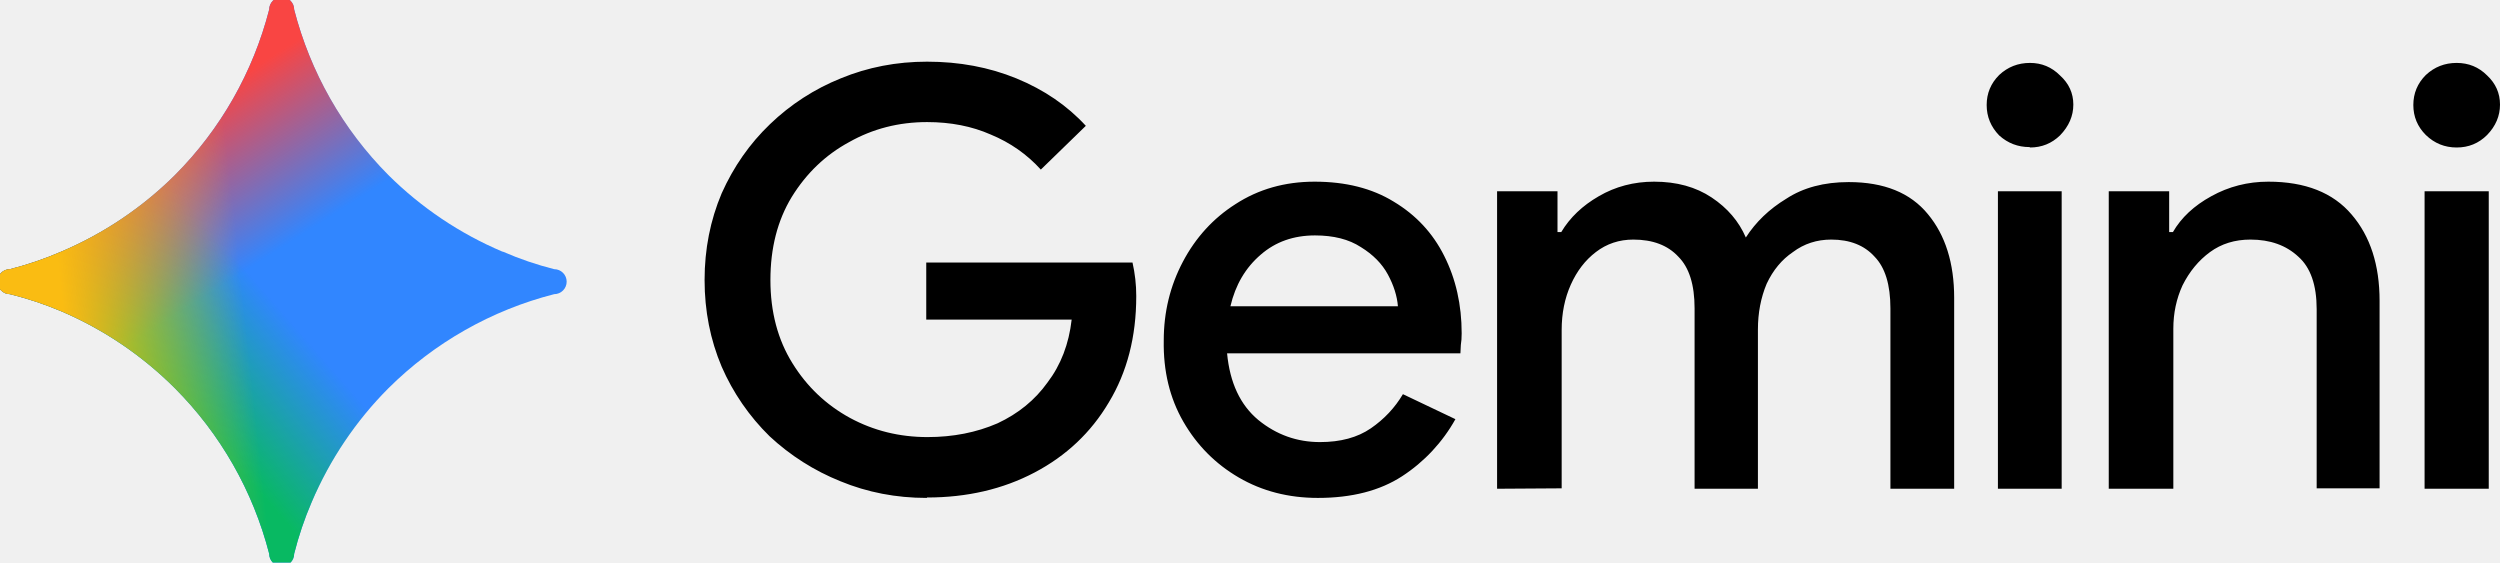
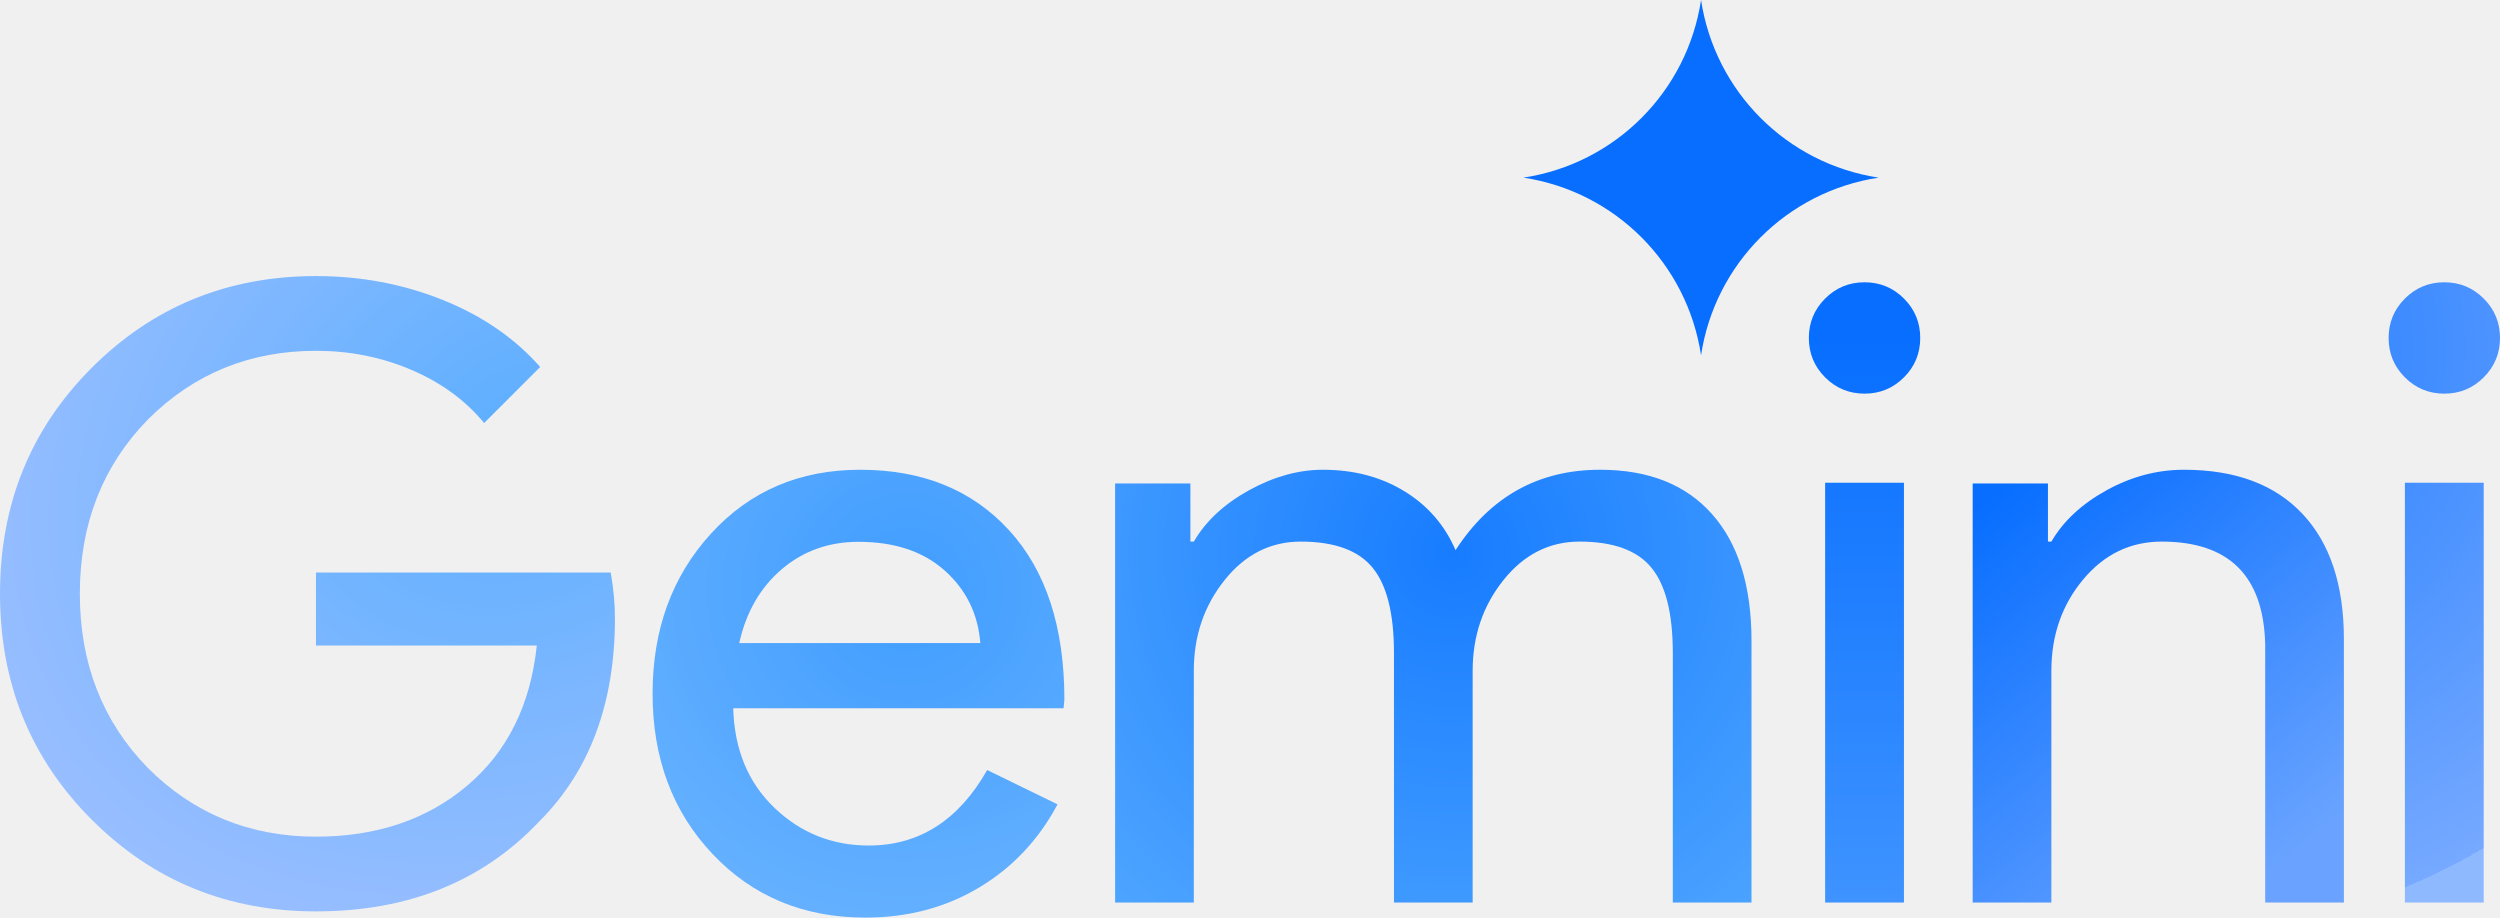
- <svg xmlns="http://www.w3.org/2000/svg" fill="none" viewBox="0 0 600 135">
-   <g clip-path="url(#devicon-google-gemini-4-a)">
-     <path fill="#000" d="M589.6 35.4q-4.3 0-7.4-3-3-3-3-7.2t3-7.2q3.1-2.9 7.4-2.9t7.3 3q3.1 2.9 3.1 7t-3.1 7.3q-3 3-7.3 3m-7.7 81.9V45.9h15.4v71.4zm-75.8 0V45.9h14.5v9.8h.9q3-5.2 9.2-8.6 6.3-3.5 13.7-3.5 13.3 0 20 7.9 6.7 7.8 6.7 20.7v45H556v-43q0-8.7-4.4-12.6-4.4-4.1-11.5-4.1-5.6 0-9.7 3t-6.6 8q-2.2 4.8-2.2 10.4v38.4zm-19-82q-4.2 0-7.3-2.8-3-3.1-3-7.3t3-7.2q3.1-2.9 7.4-2.9 4.2 0 7.2 3 3.2 2.9 3.2 7t-3.2 7.4q-3 2.9-7.2 2.9m-7.7 81.9V45.9h15.3v71.4zm-120.2 0V45.9h14.5v9.8h.9q3.1-5.2 9-8.6 6-3.5 13.3-3.5 8.1 0 13.8 3.8T419 57q3.6-5.6 9.7-9.3 6.1-4 15-4 12.7 0 19 7.7Q469 59 469 71.5v45.8h-15.3V74q0-8.5-3.8-12.4-3.7-4.1-10.4-4.1-5.2 0-9.2 3-4 2.7-6.3 7.6-2.1 5-2.1 11v38.2h-15.2V74q0-8.5-3.9-12.4-3.8-4.1-10.8-4.1-5.1 0-9 3-3.8 2.9-6 7.8t-2.2 10.9v38zm-43 2.2q-10.6 0-19-4.9T284 101.2t-4.7-19.5q0-10.2 4.6-18.9T296.5 49q8.3-5.4 19-5.4 11.2 0 19 4.8 8 4.8 12.1 13 4.2 8.3 4.2 18.6 0 1.6-.2 2.8l-.1 2h-56q1 10.6 7.5 16 6.5 5.3 14.8 5.3 7.4 0 12.2-3.3t7.7-8.2l12.6 6a39 39 0 0 1-12.8 13.7q-8 5.2-20.2 5.2m-.7-63q-7.7 0-13 4.6-5.5 4.7-7.3 12.4h40.2q-.3-3.7-2.4-7.6t-6.5-6.6q-4.3-2.8-11-2.8m-93.2 63q-11 0-20.7-4a55 55 0 0 1-17-10.8A53 53 0 0 1 173.2 88q-4.1-9.7-4.1-20.8t4.1-20.8q4.3-9.6 11.6-16.6a53 53 0 0 1 17-11q9.7-4 20.7-4 11.6 0 21.4 4 10 4.1 16.7 11.4l-10.8 10.5q-5-5.5-12-8.4-6.8-3-15.3-3-10.2 0-18.7 4.8-8.5 4.6-13.8 13.2-5.1 8.4-5.1 19.9t5.3 20q5.2 8.4 13.8 13.1 8.5 4.6 18.6 4.6 9.2 0 16.8-3.3 7.5-3.5 12-9.8 4.8-6.3 5.8-15.1h-34.9V63h49.5q.9 4 .9 8v.1q0 14.6-6.6 25.5-6.4 10.8-17.8 16.8t-25.8 6" />
-     <path fill="#3186ff" d="M120.6 60.4A87 87 0 0 1 93.2 42 87 87 0 0 1 70.6 2.3a3 3 0 0 0-6 0A87 87 0 0 1 42 42a87 87 0 0 1-27.3 18.4 81 81 0 0 1-12.3 4.2 3 3 0 0 0 0 6 82 82 0 0 1 12.3 4.1A87 87 0 0 1 42 93.2a87 87 0 0 1 22.6 39.7 3 3 0 0 0 6 0 82 82 0 0 1 4.2-12.4 87 87 0 0 1 18.4-27.3A87 87 0 0 1 133 70.6a3 3 0 0 0 0-6 80 80 0 0 1-12.3-4.2" />
-     <path fill="url(#devicon-google-gemini-5-b)" d="M120.6 60.4A87 87 0 0 1 93.2 42 87 87 0 0 1 70.6 2.3a3 3 0 0 0-6 0A87 87 0 0 1 42 42a87 87 0 0 1-27.3 18.4 81 81 0 0 1-12.3 4.2 3 3 0 0 0 0 6 82 82 0 0 1 12.3 4.1A87 87 0 0 1 42 93.2a87 87 0 0 1 22.6 39.7 3 3 0 0 0 6 0 82 82 0 0 1 4.2-12.4 87 87 0 0 1 18.4-27.3A87 87 0 0 1 133 70.6a3 3 0 0 0 0-6 80 80 0 0 1-12.3-4.2" />
-     <path fill="url(#devicon-google-gemini-6-c)" d="M120.6 60.4A87 87 0 0 1 93.2 42 87 87 0 0 1 70.6 2.3a3 3 0 0 0-6 0A87 87 0 0 1 42 42a87 87 0 0 1-27.3 18.4 81 81 0 0 1-12.3 4.2 3 3 0 0 0 0 6 82 82 0 0 1 12.3 4.1A87 87 0 0 1 42 93.2a87 87 0 0 1 22.6 39.7 3 3 0 0 0 6 0 82 82 0 0 1 4.2-12.4 87 87 0 0 1 18.4-27.3A87 87 0 0 1 133 70.6a3 3 0 0 0 0-6 80 80 0 0 1-12.3-4.2" />
-     <path fill="url(#devicon-google-gemini-7-d)" d="M120.6 60.4A87 87 0 0 1 93.2 42 87 87 0 0 1 70.6 2.3a3 3 0 0 0-6 0A87 87 0 0 1 42 42a87 87 0 0 1-27.3 18.4 81 81 0 0 1-12.3 4.2 3 3 0 0 0 0 6 82 82 0 0 1 12.3 4.1A87 87 0 0 1 42 93.2a87 87 0 0 1 22.6 39.7 3 3 0 0 0 6 0 82 82 0 0 1 4.2-12.4 87 87 0 0 1 18.4-27.3A87 87 0 0 1 133 70.6a3 3 0 0 0 0-6 80 80 0 0 1-12.3-4.2" />
+ <svg xmlns="http://www.w3.org/2000/svg" width="512px" height="188px" viewBox="0 0 512 188" version="1.1" preserveAspectRatio="xMidYMid">
+   <defs>
+     <radialGradient cx="85.738%" cy="25.354%" fx="85.738%" fy="25.354%" r="103.154%" gradientTransform="translate(0.8574, 0.2535), scale(1, 0.9679), rotate(150.3278), scale(1, 0.7934), translate(-0.8574, -0.2535)" id="radialGradient-1">
+       <stop stop-color="#5BAEFF" offset="0%" />
+       <stop stop-color="#9CBFFF" offset="100%" />
+     </radialGradient>
+     <radialGradient cx="61.879%" cy="26.683%" fx="61.879%" fy="26.683%" r="80.612%" gradientTransform="translate(0.6188, 0.2668), scale(1, 0.9195), rotate(98.4742), translate(-0.6188, -0.2668)" id="radialGradient-2">
+       <stop stop-color="#409DFF" offset="0%" />
+       <stop stop-color="#64B0FF" offset="100%" />
+     </radialGradient>
+     <radialGradient cx="53.184%" cy="19.021%" fx="53.184%" fy="19.021%" r="110.789%" gradientTransform="translate(0.5318, 0.1902), scale(0.6801, 1), rotate(103.8029), translate(-0.5318, -0.1902)" id="radialGradient-3">
+       <stop stop-color="#177CFF" offset="0%" />
+       <stop stop-color="#4DA4FF" offset="100%" />
+     </radialGradient>
+     <linearGradient x1="48.887%" y1="8.809%" x2="48.887%" y2="100%" id="linearGradient-4">
+       <stop stop-color="#076EFF" offset="0%" />
+       <stop stop-color="#3E93FF" offset="100%" />
+     </linearGradient>
+     <radialGradient cx="-182.665%" cy="10.869%" fx="-182.665%" fy="10.869%" r="521.404%" gradientTransform="translate(-1.8267, 0.1087), scale(1, 0.1796), rotate(65.4128), translate(1.8267, -0.1087)" id="radialGradient-5">
+       <stop stop-color="#1C7AFF" offset="0%" />
+       <stop stop-color="#76A9FF" offset="100%" />
+       <stop stop-color="#8FB9FF" offset="100%" />
+     </radialGradient>
+     <linearGradient x1="13.217%" y1="-3.59604638e-14%" x2="78.598%" y2="94.201%" id="linearGradient-6">
+       <stop stop-color="#076EFF" offset="0%" />
+       <stop stop-color="#69A3FF" offset="100%" />
+     </linearGradient>
+   </defs>
+   <g>
+     <path d="M125.939,126.641 C125.939,144.036 120.778,157.894 110.457,168.215 C98.861,180.507 83.611,186.653 64.709,186.653 C46.618,186.653 31.311,180.391 18.786,167.867 C6.262,155.342 0,139.919 0,121.596 C0,103.274 6.262,87.85 18.786,75.326 C31.311,62.802 46.618,56.54 64.709,56.54 C73.87,56.54 82.51,58.163 90.627,61.41 C98.745,64.657 105.413,69.238 110.631,75.152 L99.151,86.633 C95.324,81.994 90.366,78.37 84.278,75.761 C78.19,73.152 71.667,71.847 64.709,71.847 C51.141,71.847 39.66,76.544 30.267,85.937 C20.99,95.446 16.351,107.333 16.351,121.596 C16.351,135.86 20.99,147.747 30.267,157.256 C39.66,166.649 51.141,171.346 64.709,171.346 C77.117,171.346 87.438,167.867 95.672,160.909 C103.905,153.951 108.66,144.384 109.935,132.207 L64.709,132.207 L64.709,117.248 L125.069,117.248 C125.649,120.495 125.939,123.626 125.939,126.641 Z" fill="url(#radialGradient-1)" />
+     <path d="M176.17,96.205 C188.938,96.205 199.1,100.334 206.655,108.592 C214.211,116.851 217.989,128.418 217.989,143.295 L217.813,145.052 L150.165,145.052 C150.4,153.486 153.211,160.28 158.599,165.434 C163.988,170.588 170.43,173.165 177.927,173.165 C188.235,173.165 196.318,168.011 202.175,157.703 L216.583,164.731 C212.717,171.994 207.358,177.675 200.506,181.775 C193.653,185.874 185.893,187.924 177.224,187.924 C164.573,187.924 154.148,183.59 145.948,174.922 C137.749,166.254 133.649,155.301 133.649,142.065 C133.649,128.945 137.632,118.022 145.597,109.295 C153.562,100.568 163.754,96.205 176.17,96.205 Z M175.819,110.964 C169.728,110.964 164.486,112.839 160.093,116.587 C155.7,120.336 152.801,125.372 151.395,131.698 L200.769,131.698 C200.301,125.724 197.87,120.775 193.477,116.851 C189.085,112.927 183.198,110.964 175.819,110.964 Z" fill="url(#radialGradient-2)" />
+     <path d="M244.493,184.843 L228.377,184.843 L228.377,99.008 L243.793,99.008 L243.793,110.92 L244.493,110.92 C246.946,106.716 250.712,103.212 255.792,100.409 C260.872,97.606 265.923,96.205 270.945,96.205 C277.251,96.205 282.798,97.665 287.586,100.584 C292.374,103.504 295.878,107.533 298.097,112.671 C305.22,101.694 315.089,96.205 327.701,96.205 C337.628,96.205 345.277,99.241 350.649,105.314 C356.021,111.387 358.707,120.029 358.707,131.24 L358.707,184.843 L342.591,184.843 L342.591,133.692 C342.591,125.634 341.131,119.824 338.212,116.263 C335.292,112.701 330.387,110.92 323.497,110.92 C317.307,110.92 312.111,113.547 307.906,118.803 C303.702,124.058 301.6,130.247 301.6,137.371 L301.6,184.843 L285.484,184.843 L285.484,133.692 C285.484,125.634 284.024,119.824 281.105,116.263 C278.185,112.701 273.28,110.92 266.39,110.92 C260.201,110.92 255.004,113.547 250.8,118.803 C246.595,124.058 244.493,130.247 244.493,137.371 L244.493,184.843 Z" fill="url(#radialGradient-3)" />
+     <path d="M393.263,69.216 C393.263,72.374 392.151,75.064 389.929,77.287 C387.706,79.509 385.016,80.621 381.858,80.621 C378.7,80.621 376.009,79.509 373.787,77.287 C371.564,75.064 370.453,72.374 370.453,69.216 C370.453,66.058 371.564,63.367 373.787,61.145 C376.009,58.922 378.7,57.811 381.858,57.811 C385.016,57.811 387.706,58.922 389.929,61.145 C392.151,63.367 393.263,66.058 393.263,69.216 Z M389.929,98.868 L389.929,184.843 L373.787,184.843 L373.787,98.868 L389.929,98.868 Z" fill="url(#linearGradient-4)" />
+     <path d="M512,69.216 C512,72.374 510.889,75.064 508.666,77.287 C506.444,79.509 503.753,80.621 500.595,80.621 C497.437,80.621 494.747,79.509 492.524,77.287 C490.302,75.064 489.19,72.374 489.19,69.216 C489.19,66.058 490.302,63.367 492.524,61.145 C494.747,58.922 497.437,57.811 500.595,57.811 C503.753,57.811 506.444,58.922 508.666,61.145 C510.889,63.367 512,66.058 512,69.216 Z M508.666,98.868 L508.666,184.843 L492.524,184.843 L492.524,98.868 L508.666,98.868 Z" fill="url(#radialGradient-5)" />
+     <path d="M404.004,99.008 L419.419,99.008 L419.419,110.92 L420.12,110.92 C422.572,106.716 426.338,103.212 431.418,100.409 C436.498,97.606 441.783,96.205 447.272,96.205 C457.782,96.205 465.869,99.212 471.533,105.227 C477.197,111.241 480.029,119.795 480.029,130.89 L480.029,184.843 L463.913,184.843 L463.913,131.941 C463.563,117.927 456.497,110.92 442.717,110.92 C436.294,110.92 430.922,113.518 426.601,118.715 C422.28,123.912 420.12,130.13 420.12,137.371 L420.12,184.843 L404.004,184.843 L404.004,99.008 Z" fill="url(#linearGradient-6)" />
+     <path d="M348.374,72.759 L348.374,72.759 L348.374,72.759 C345.528,53.972 330.782,39.227 311.995,36.38 L311.995,36.38 L311.995,36.38 C330.782,33.533 345.528,18.787 348.374,4.80899046e-15 L348.374,0 L348.374,0 C351.221,18.787 365.967,33.533 384.754,36.38 L384.754,36.38 L384.754,36.38 C365.967,39.227 351.221,53.972 348.374,72.759 Z" fill="#076EFF" />
  </g>
-   <defs>
-     <linearGradient id="devicon-google-gemini-5-b" x1="36.9" x2="61.5" y1="89.1" y2="67.6" gradientUnits="userSpaceOnUse">
-       <stop stop-color="#08b962" />
-       <stop offset="1" stop-color="#08b962" stop-opacity="0" />
-     </linearGradient>
-     <linearGradient id="devicon-google-gemini-6-c" x1="43" x2="64.5" y1="27.6" y2="61.4" gradientUnits="userSpaceOnUse">
-       <stop stop-color="#f94543" />
-       <stop offset="1" stop-color="#f94543" stop-opacity="0" />
-     </linearGradient>
-     <linearGradient id="devicon-google-gemini-7-d" x1="15.4" x2="101.4" y1="76.8" y2="67.6" gradientUnits="userSpaceOnUse">
-       <stop stop-color="#fabc12" />
-       <stop offset=".5" stop-color="#fabc12" stop-opacity="0" />
-     </linearGradient>
-     <clipPath id="devicon-google-gemini-4-a">
-       <path fill="#fff" d="M0 0h600v135H0z" />
-     </clipPath>
-   </defs>
</svg>
